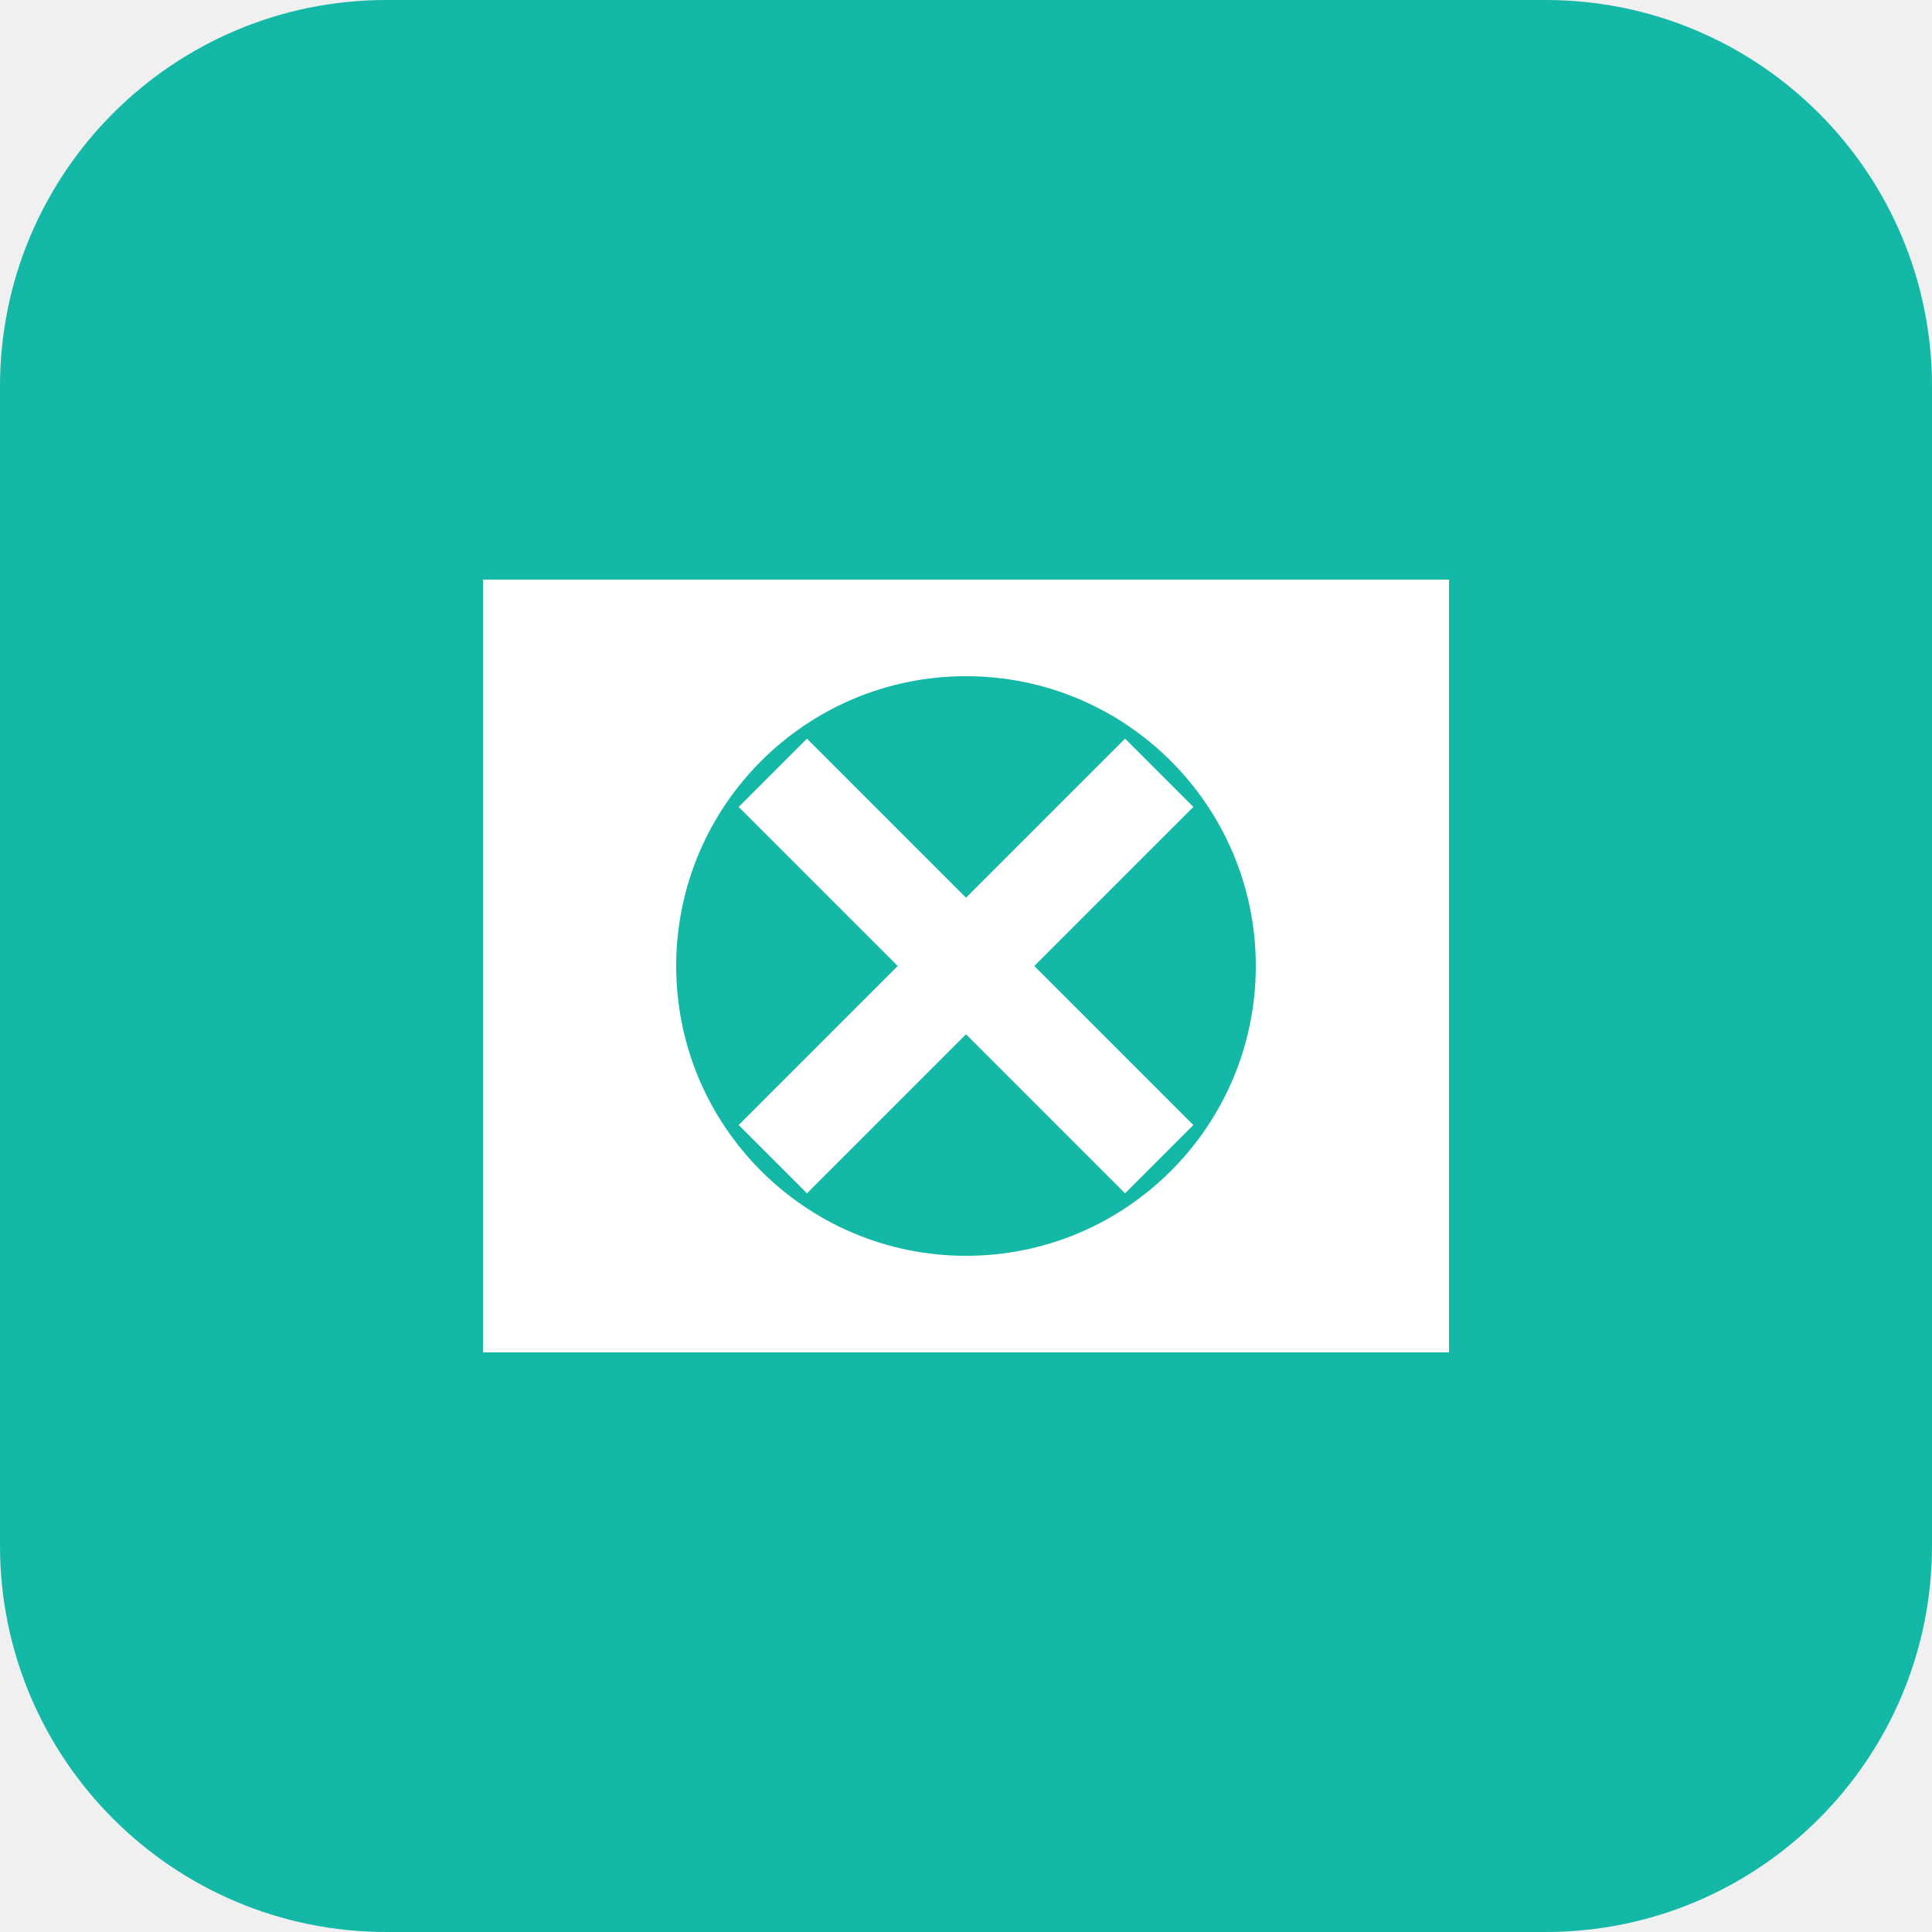
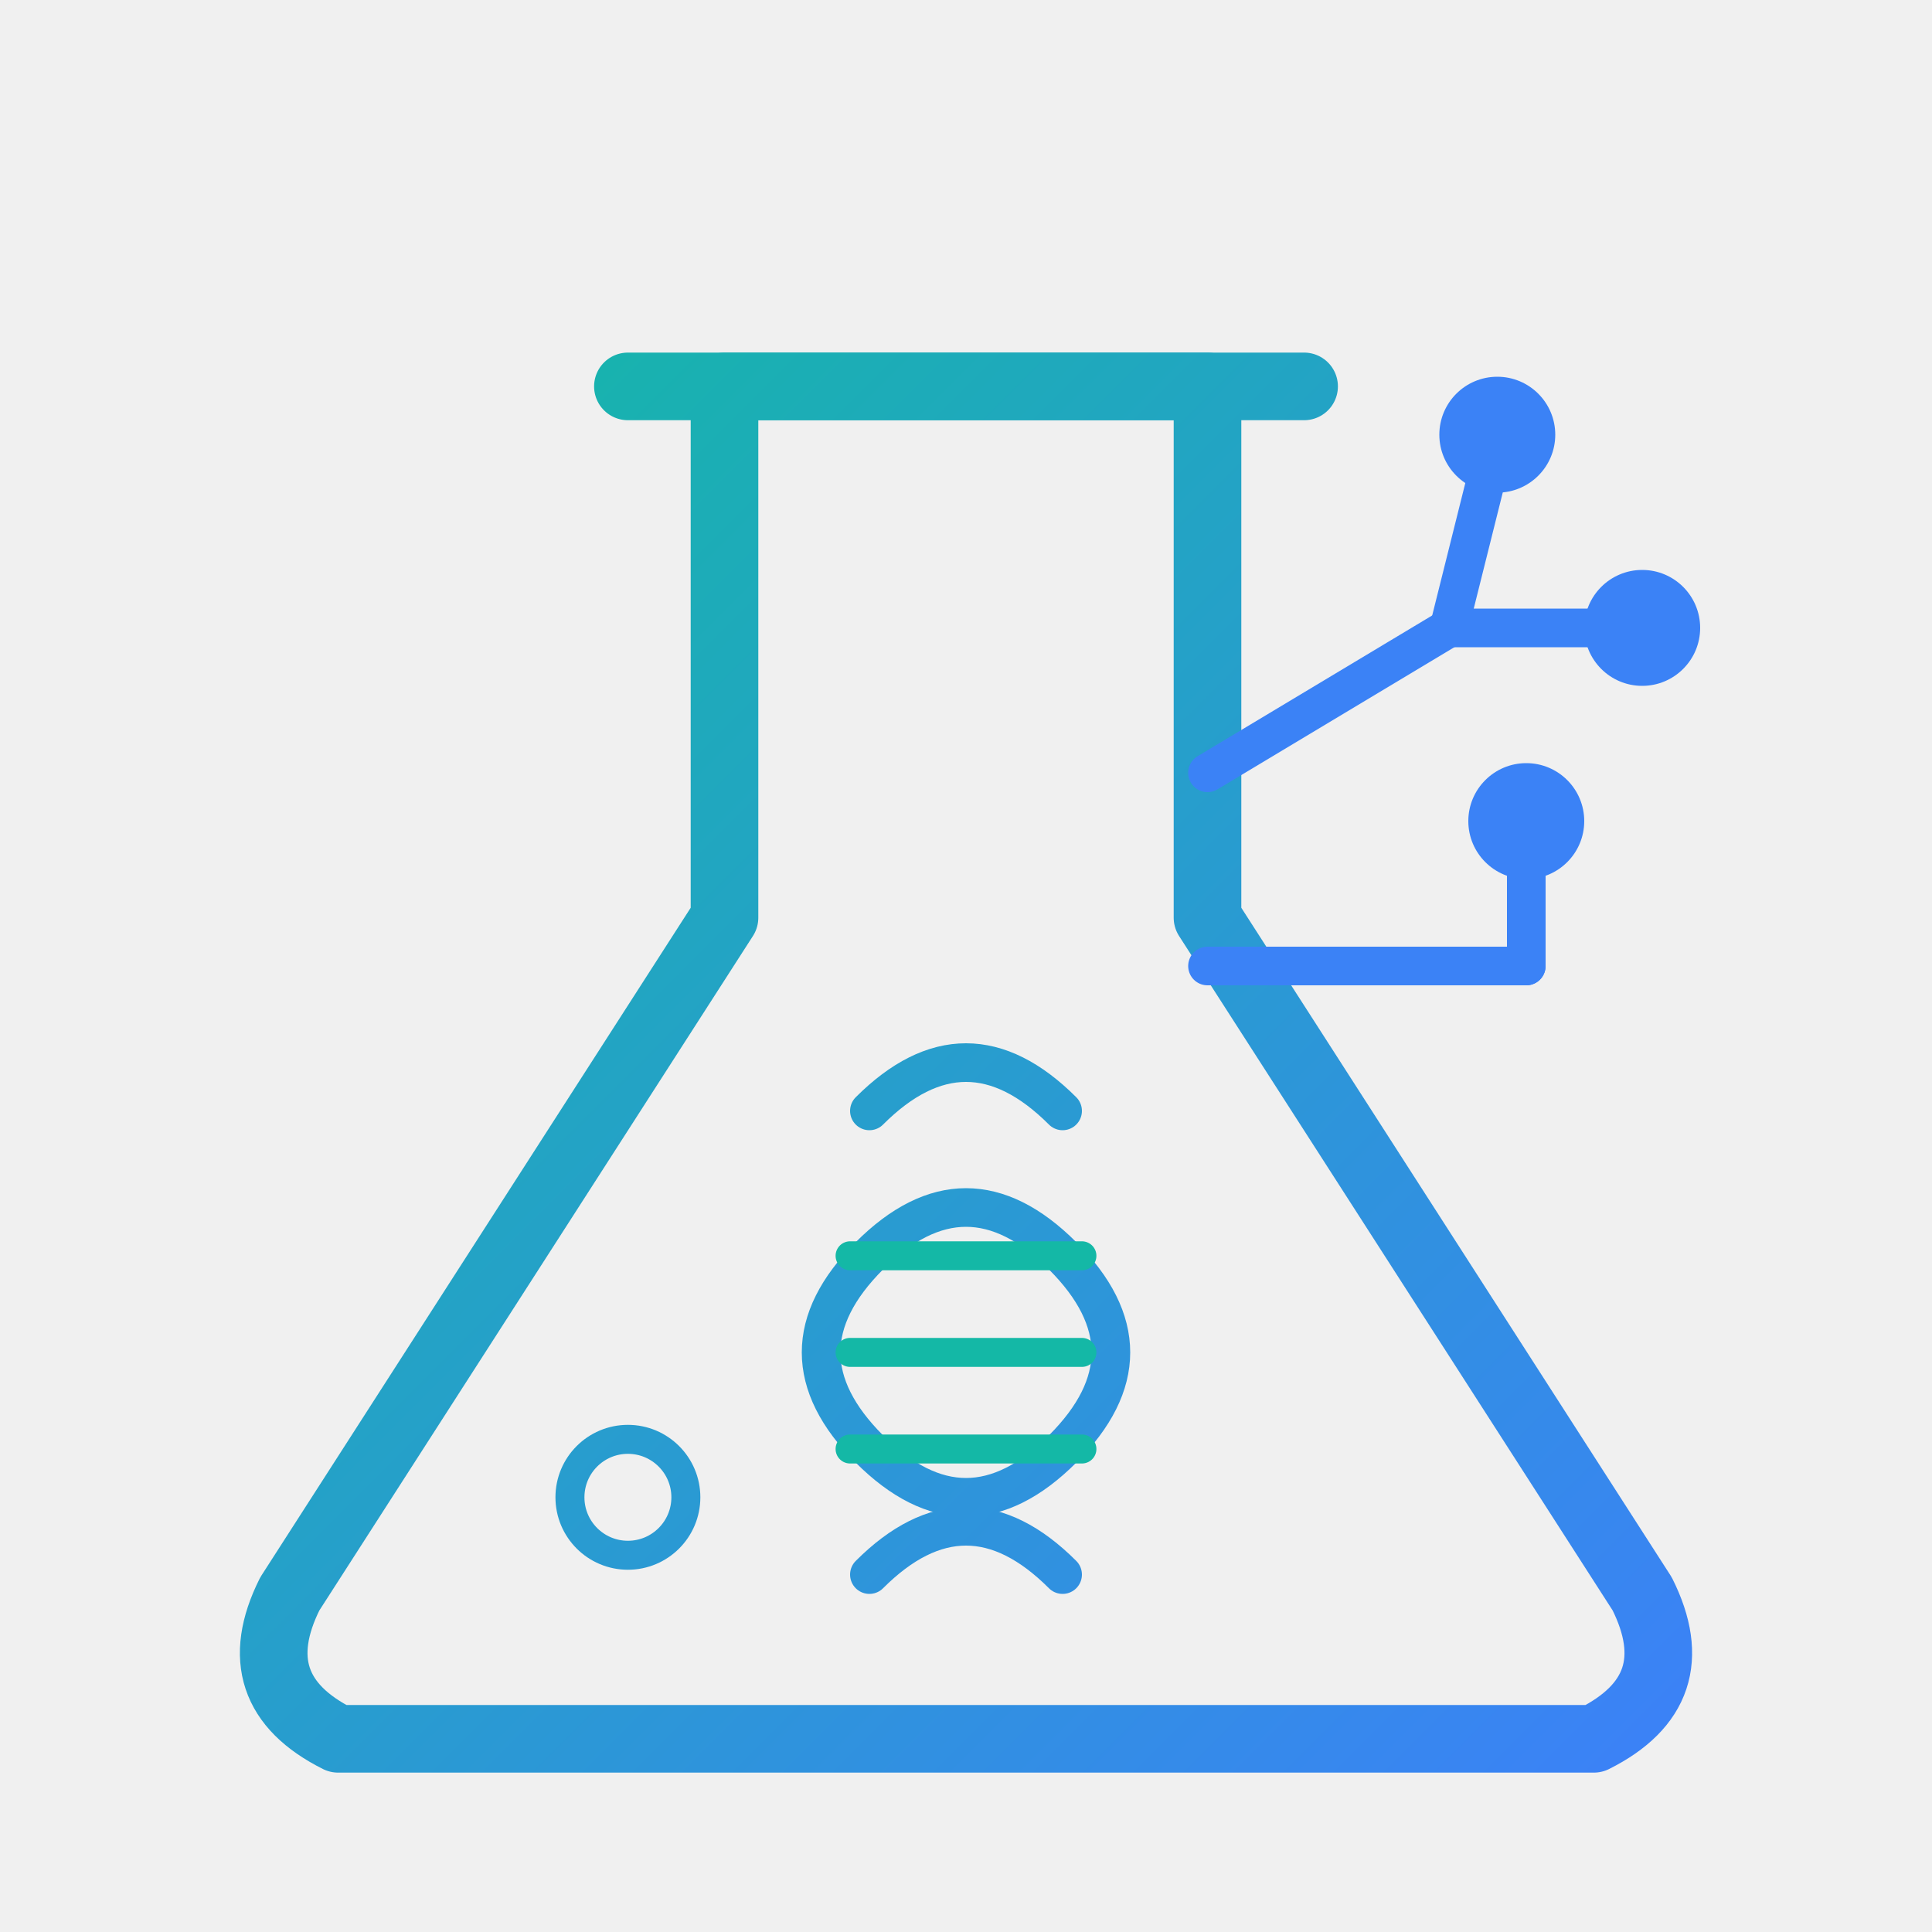
- <svg xmlns="http://www.w3.org/2000/svg" width="40" height="40" viewBox="0 0 40 40" fill="none">
-   <rect width="40" height="40" rx="8" fill="#14B8A6" />
-   <path d="M10 12h20v16H10z" fill="white" />
-   <circle cx="20" cy="20" r="6" fill="#14B8A6" />
-   <path d="M16 16l8 8M24 16l-8 8" stroke="white" stroke-width="2" />
+ <svg xmlns="http://www.w3.org/2000/svg" width="200" height="200" viewBox="0 0 200 200" fill="none">
+   <path d="M75 40 L75 95 L30 165 Q25 175 35 180 L165 180 Q175 175 170 165 L125 95 L125 40 Z" stroke="url(#flaskGrad)" stroke-width="7" fill="none" stroke-linejoin="round" stroke-linecap="round" />
+   <path d="M65 40 L135 40" stroke="url(#flaskGrad)" stroke-width="7" stroke-linecap="round" />
+   <path d="M90 130 Q100 120 110 130 Q120 140 110 150 Q100 160 90 150 Q80 140 90 130 Z" stroke="url(#flaskGrad)" stroke-width="4" fill="none" />
+   <path d="M90 115 Q100 105 110 115" stroke="url(#flaskGrad)" stroke-width="4" fill="none" stroke-linecap="round" />
+   <path d="M90 163 Q100 153 110 163" stroke="url(#flaskGrad)" stroke-width="4" fill="none" stroke-linecap="round" />
+   <line x1="88" y1="130" x2="112" y2="130" stroke="#14B8A6" stroke-width="3" stroke-linecap="round" />
+   <line x1="88" y1="140" x2="112" y2="140" stroke="#14B8A6" stroke-width="3" stroke-linecap="round" />
+   <line x1="88" y1="150" x2="112" y2="150" stroke="#14B8A6" stroke-width="3" stroke-linecap="round" />
+   <line x1="125" y1="80" x2="150" y2="65" stroke="#3B82F6" stroke-width="4" stroke-linecap="round" />
+   <line x1="150" y1="65" x2="170" y2="65" stroke="#3B82F6" stroke-width="4" stroke-linecap="round" />
+   <circle cx="170" cy="65" r="6" fill="#3B82F6" />
+   <line x1="150" y1="65" x2="155" y2="45" stroke="#3B82F6" stroke-width="4" stroke-linecap="round" />
+   <circle cx="155" cy="45" r="6" fill="#3B82F6" />
+   <line x1="125" y1="100" x2="158" y2="100" stroke="#3B82F6" stroke-width="4" stroke-linecap="round" />
+   <line x1="158" y1="100" x2="158" y2="85" stroke="#3B82F6" stroke-width="4" stroke-linecap="round" />
+   <circle cx="158" cy="85" r="6" fill="#3B82F6" />
+   <circle cx="65" cy="155" r="6" stroke="url(#flaskGrad)" stroke-width="3" fill="none" />
+   <defs>
+     <linearGradient id="flaskGrad" x1="30" y1="40" x2="170" y2="180" gradientUnits="userSpaceOnUse">
+       <stop offset="0%" stop-color="#14B8A6" />
+       <stop offset="100%" stop-color="#3B82F6" />
+     </linearGradient>
+   </defs>
</svg>
